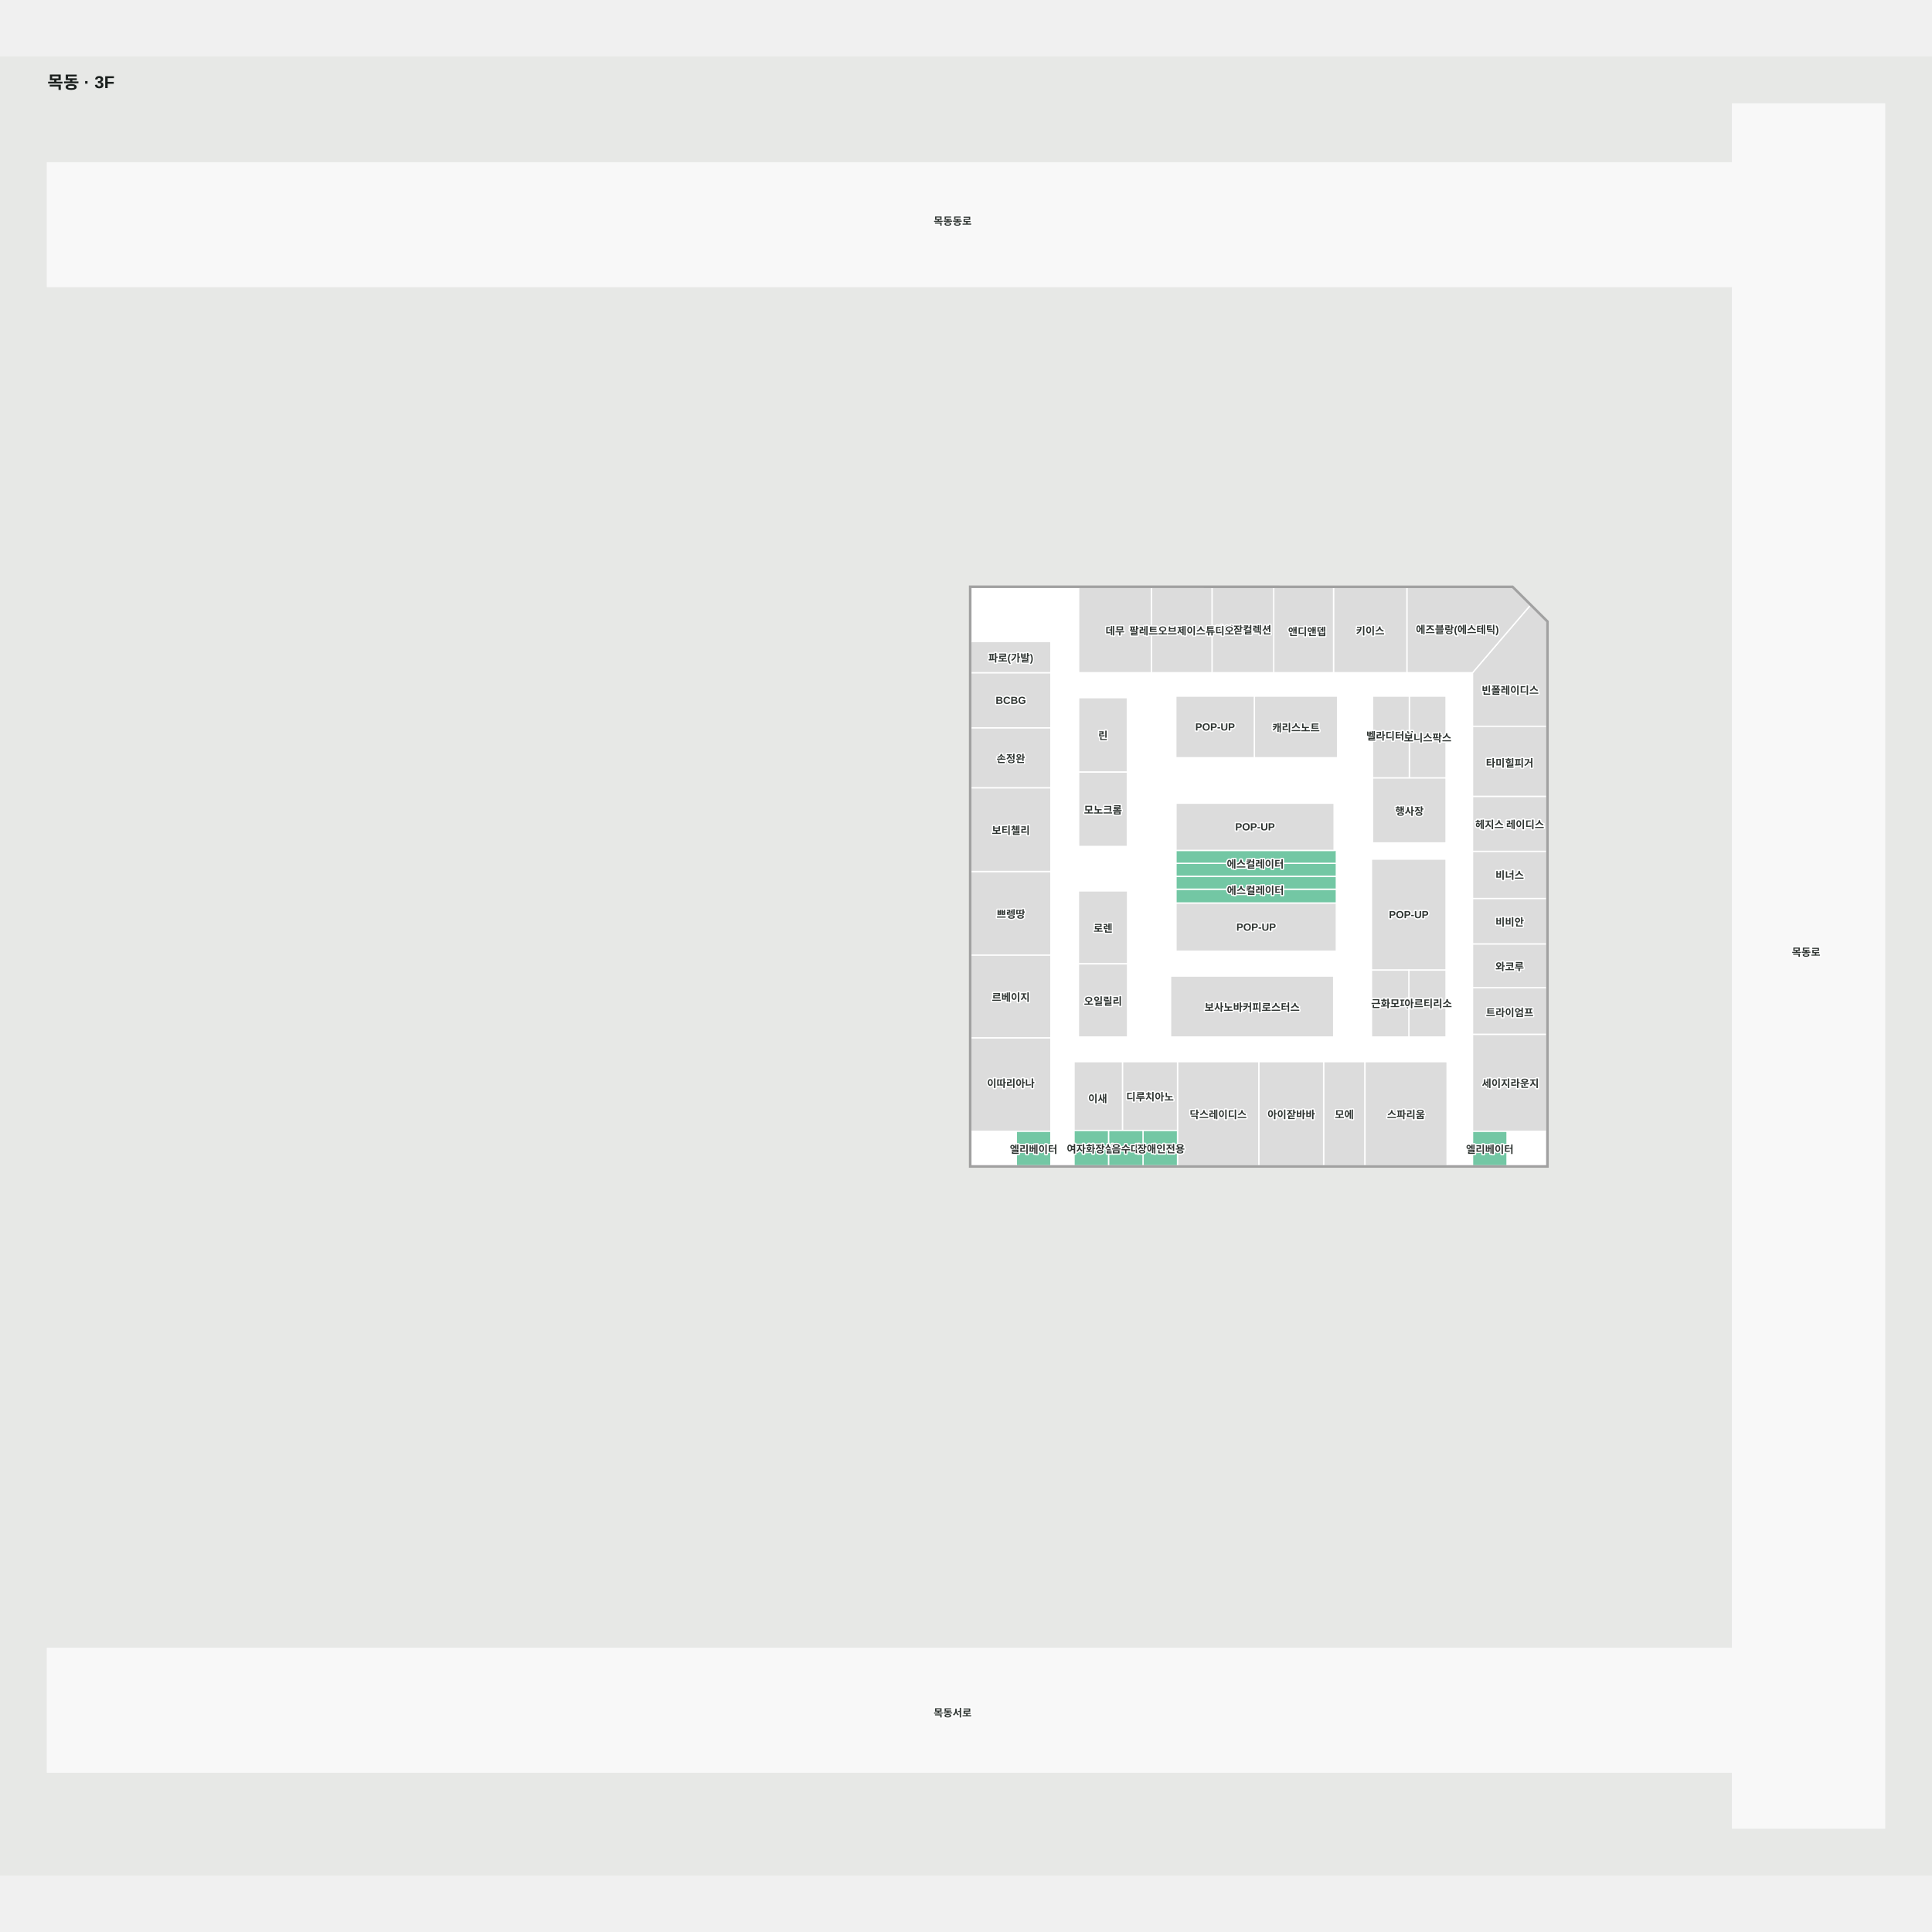
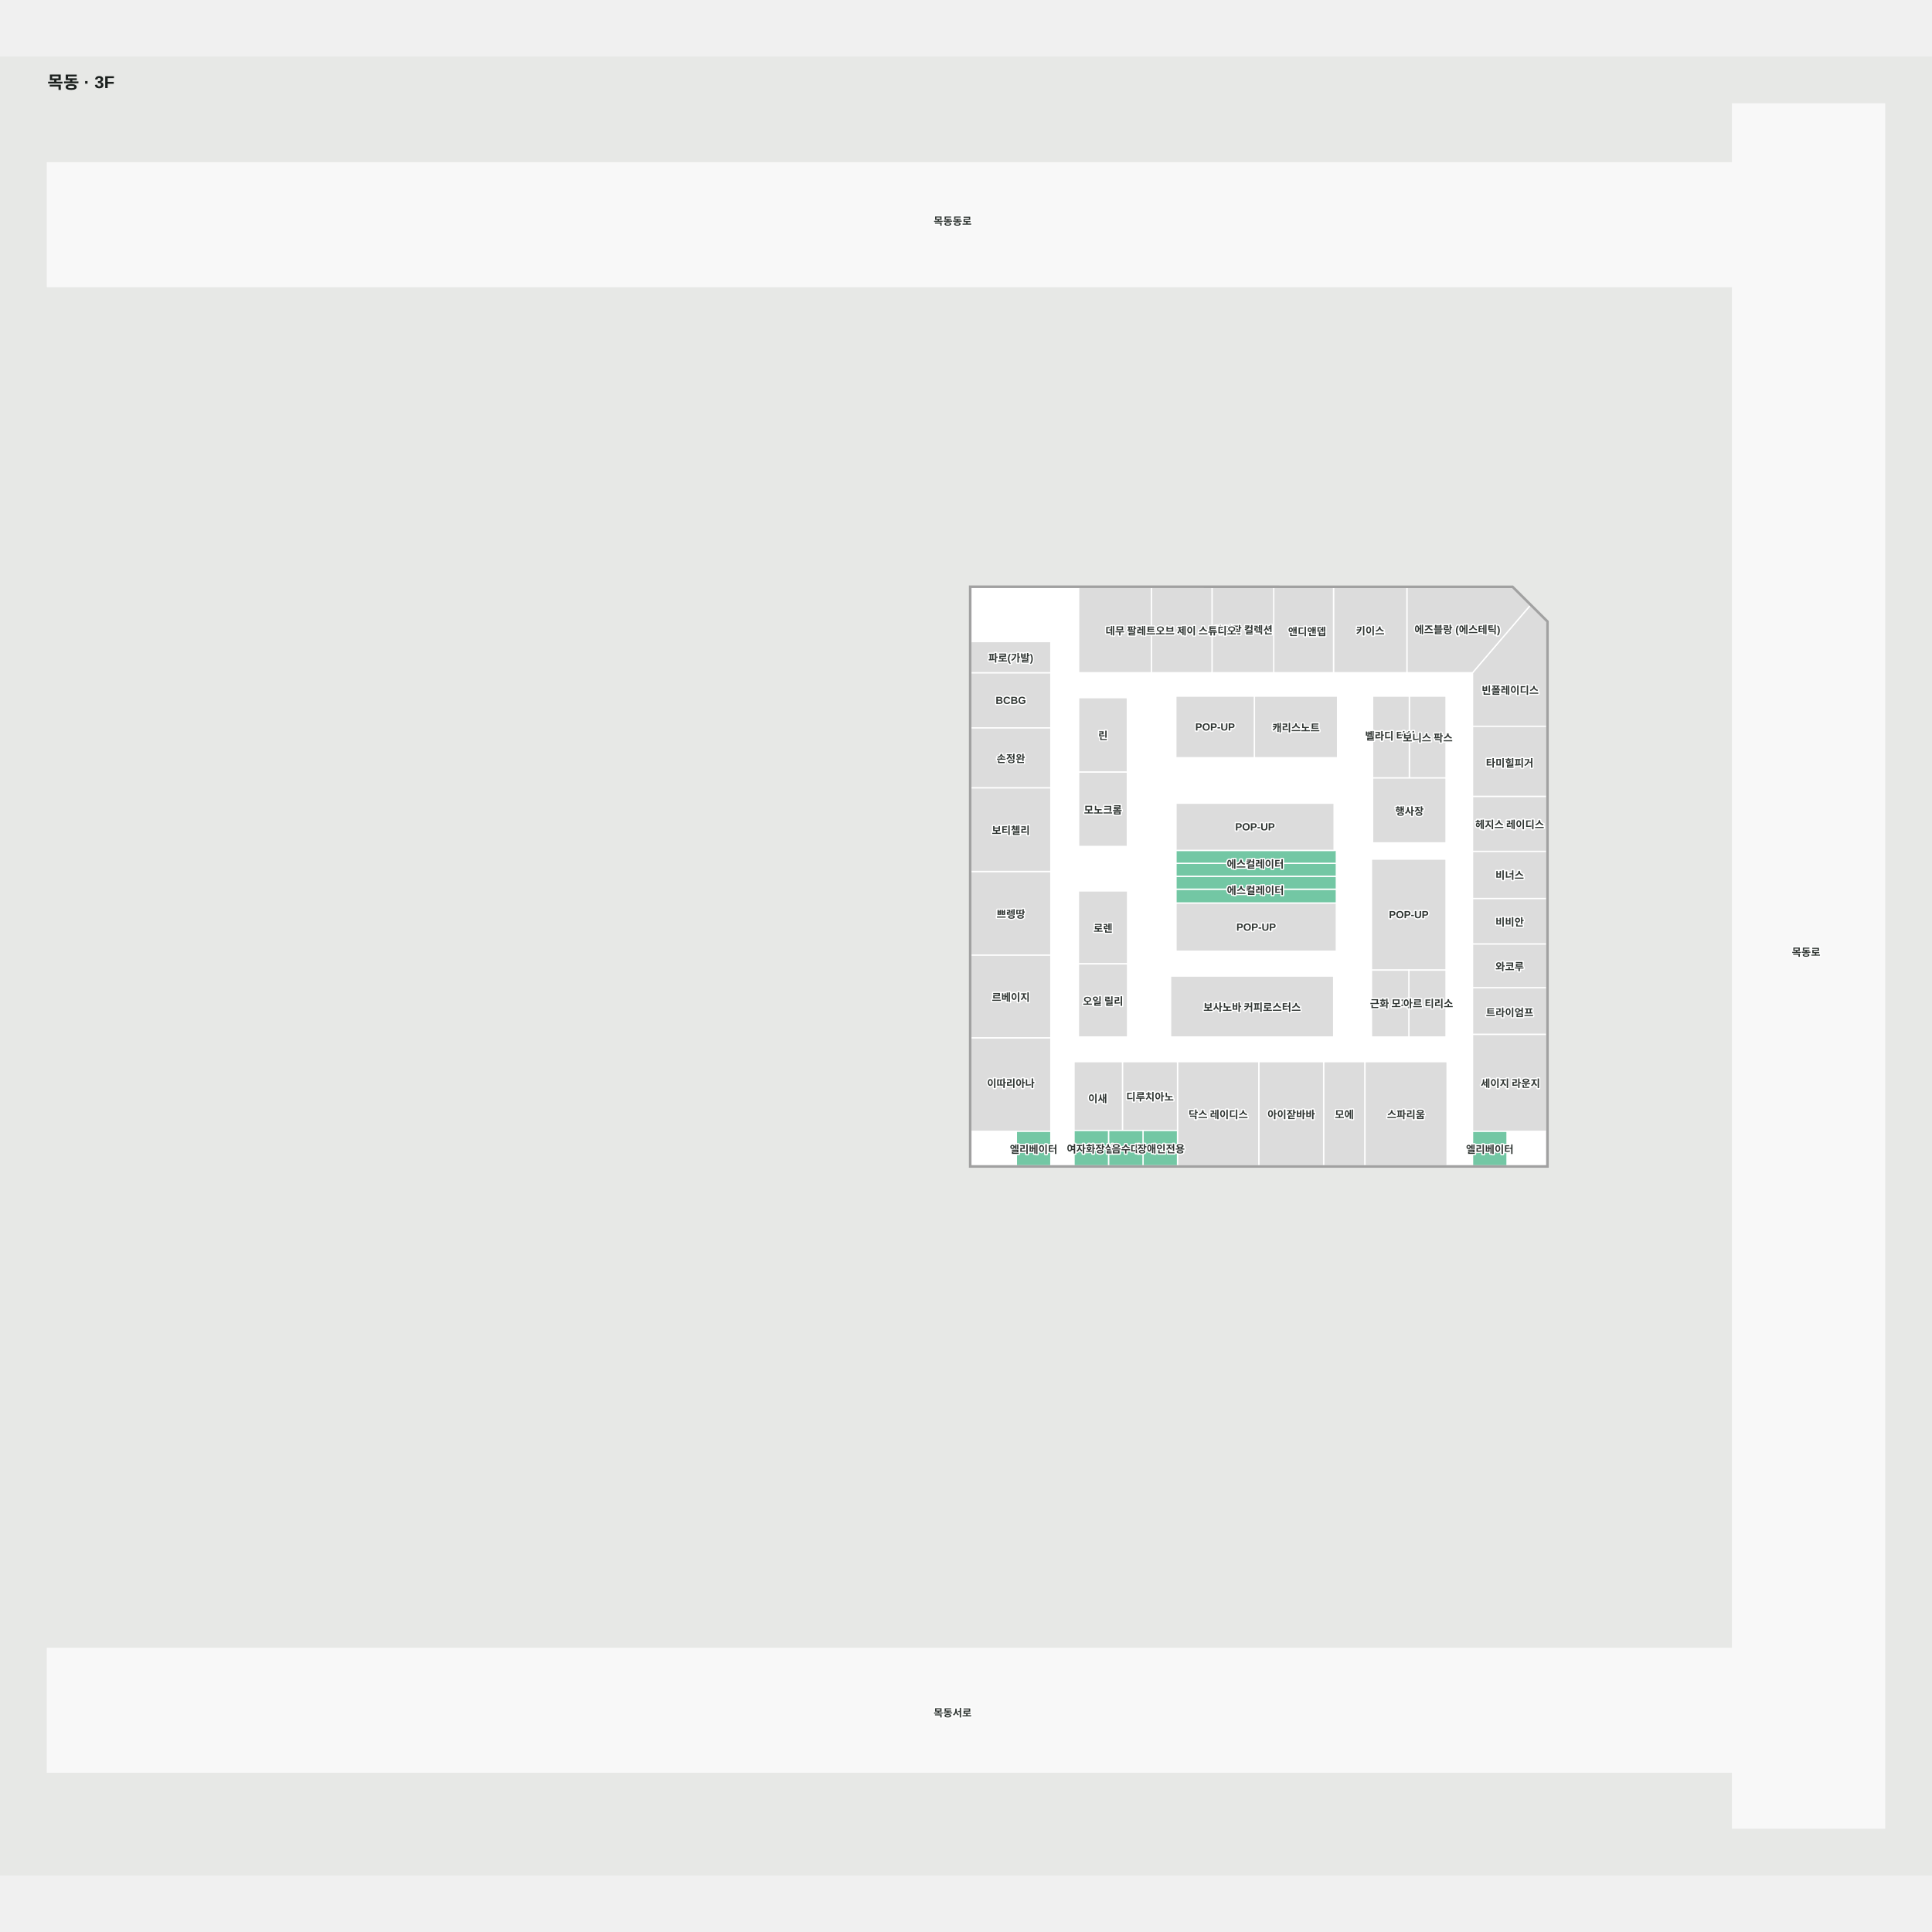
<svg xmlns="http://www.w3.org/2000/svg" viewBox="-55 -55 2241.034 2110" width="1200" height="1200" role="img" aria-labelledby="title desc">
  <rect x="-55" y="-55" width="2241.034" height="2110" fill="#e7e8e6" />
  <g>
    <polygon points="1739.24,1231.77 1071.13,1231.77 1071.13,560.84 1699.19,560.92 1739.24,600.77" fill="#ffffff" fill-opacity="1" stroke="#f1ebf2" stroke-width="1.5" />
    <polygon points="1954.65,0.00 1954.65,68.37 0.00,68.37 0.00,211.86 1954.65,211.86 1954.65,1791.53 0.00,1791.53 0.00,1935.03 1954.65,1935.03 1954.65,2000.00 2131.03,2000.00 2131.03,0.00" fill="#f8f8f8" fill-opacity="1" stroke="#f8f8f8" stroke-width="1.5" />
  </g>
  <g>
    <polygon points="1310.85,1111.00 1310.85,1190.75 1310.85,1231.77 1405.33,1231.77 1405.33,1111.00" fill="#dcdcdc" fill-opacity="1" stroke="#ffffff" stroke-width="1.5" />
    <polygon points="1247.00,1111.00 1247.00,1190.75 1310.85,1190.75 1310.85,1111.00" fill="#dcdcdc" fill-opacity="1" stroke="#ffffff" stroke-width="1.5" />
    <polygon points="1190.85,1111.00 1190.85,1190.75 1247.00,1190.75 1247.00,1111.00" fill="#dcdcdc" fill-opacity="1" stroke="#ffffff" stroke-width="1.5" />
    <polygon points="1579.75,781.87 1622.33,781.87 1622.33,686.96 1579.75,686.96" fill="#dcdcdc" fill-opacity="1" stroke="#ffffff" stroke-width="1.5" />
    <polygon points="1579.75,781.87 1537.17,781.87 1537.17,686.96 1579.75,686.96" fill="#dcdcdc" fill-opacity="1" stroke="#ffffff" stroke-width="1.5" />
    <polygon points="1622.33,781.87 1537.17,781.87 1537.17,857.19 1622.33,857.19" fill="#dcdcdc" fill-opacity="1" stroke="#ffffff" stroke-width="1.5" />
    <polygon points="1622.33,1004.73 1535.88,1004.73 1535.88,876.02 1622.33,876.02" fill="#dcdcdc" fill-opacity="1" stroke="#ffffff" stroke-width="1.5" />
    <polygon points="1579.21,1004.73 1622.33,1004.73 1622.33,1082.36 1579.21,1082.36" fill="#dcdcdc" fill-opacity="1" stroke="#ffffff" stroke-width="1.5" />
    <polygon points="1579.21,1004.73 1535.88,1004.73 1535.88,1082.36 1579.21,1082.36" fill="#dcdcdc" fill-opacity="1" stroke="#ffffff" stroke-width="1.5" />
    <polygon points="1252.93,997.51 1195.93,997.51 1195.93,912.90 1252.93,912.90" fill="#dcdcdc" fill-opacity="1" stroke="#ffffff" stroke-width="1.5" />
    <polygon points="1252.93,997.51 1195.93,997.51 1195.93,1082.36 1252.93,1082.36" fill="#dcdcdc" fill-opacity="1" stroke="#ffffff" stroke-width="1.5" />
    <polygon points="1491.99,1011.69 1302.84,1011.69 1302.84,1082.36 1491.99,1082.36" fill="#dcdcdc" fill-opacity="1" stroke="#ffffff" stroke-width="1.5" />
    <polygon points="1495.10,926.89 1309.10,926.89 1309.10,982.86 1495.10,982.86" fill="#dcdcdc" fill-opacity="1" stroke="#ffffff" stroke-width="1.5" />
    <polygon points="1496.51,686.96 1400.09,686.96 1400.09,758.40 1496.51,758.40" fill="#dcdcdc" fill-opacity="1" stroke="#ffffff" stroke-width="1.5" />
    <polygon points="1400.00,686.96 1308.92,686.96 1308.92,758.40 1400.00,758.40" fill="#dcdcdc" fill-opacity="1" stroke="#ffffff" stroke-width="1.5" />
    <polygon points="1252.67,774.91 1196.18,774.91 1196.18,861.32 1252.67,861.32" fill="#dcdcdc" fill-opacity="1" stroke="#ffffff" stroke-width="1.5" />
    <polygon points="1252.67,688.76 1196.18,688.76 1196.18,774.91 1252.67,774.91" fill="#dcdcdc" fill-opacity="1" stroke="#ffffff" stroke-width="1.5" />
    <polygon points="1163.94,890.35 1071.13,890.35 1071.13,987.43 1163.94,987.43" fill="#dcdcdc" fill-opacity="1" stroke="#ffffff" stroke-width="1.5" />
    <polygon points="1163.94,987.43 1071.13,987.43 1071.13,1083.42 1163.94,1083.42" fill="#dcdcdc" fill-opacity="1" stroke="#ffffff" stroke-width="1.5" />
    <polygon points="1163.94,793.27 1071.13,793.27 1071.13,890.35 1163.94,890.35" fill="#dcdcdc" fill-opacity="1" stroke="#ffffff" stroke-width="1.5" />
    <polygon points="1071.13,1083.42 1071.13,1191.75 1163.94,1191.75 1163.94,1083.42" fill="#dcdcdc" fill-opacity="1" stroke="#ffffff" stroke-width="1.5" />
    <polygon points="1163.94,659.80 1071.13,659.80 1071.13,723.84 1163.94,723.84" fill="#dcdcdc" fill-opacity="1" stroke="#ffffff" stroke-width="1.5" />
    <polygon points="1163.94,623.69 1071.13,623.69 1071.13,659.80 1163.94,659.80" fill="#dcdcdc" fill-opacity="1" stroke="#ffffff" stroke-width="1.5" />
    <polygon points="1480.33,1111.00 1480.33,1231.77 1528.33,1231.77 1528.33,1111.00" fill="#dcdcdc" fill-opacity="1" stroke="#ffffff" stroke-width="1.5" />
    <polygon points="1528.33,1111.00 1528.33,1231.77 1623.55,1231.77 1623.55,1111.00" fill="#dcdcdc" fill-opacity="1" stroke="#ffffff" stroke-width="1.5" />
    <polygon points="1405.33,1111.00 1405.33,1231.77 1480.33,1231.77 1480.33,1111.00" fill="#dcdcdc" fill-opacity="1" stroke="#ffffff" stroke-width="1.5" />
    <polygon points="1653.10,1079.22 1653.10,1191.75 1739.24,1191.75 1739.24,1079.22" fill="#dcdcdc" fill-opacity="1" stroke="#ffffff" stroke-width="1.5" />
    <polygon points="1739.24,600.77 1720.03,581.66 1653.10,659.80 1653.10,721.94 1739.24,721.94" fill="#dcdcdc" fill-opacity="1" stroke="#ffffff" stroke-width="1.5" />
    <polygon points="1739.24,803.17 1653.10,803.17 1653.10,867.11 1739.24,867.11" fill="#dcdcdc" fill-opacity="1" stroke="#ffffff" stroke-width="1.5" />
    <polygon points="1739.24,721.94 1653.10,721.94 1653.10,803.20 1739.24,803.20" fill="#dcdcdc" fill-opacity="1" stroke="#ffffff" stroke-width="1.5" />
    <polygon points="1699.19,560.92 1576.94,560.91 1576.94,659.80 1653.10,659.80 1720.03,581.66" fill="#dcdcdc" fill-opacity="1" stroke="#ffffff" stroke-width="1.5" />
    <polygon points="1491.84,560.90 1491.84,659.80 1576.94,659.80 1576.94,560.91" fill="#dcdcdc" fill-opacity="1" stroke="#ffffff" stroke-width="1.5" />
    <polygon points="1422.47,560.89 1422.47,659.80 1491.84,659.80 1491.84,560.90" fill="#dcdcdc" fill-opacity="1" stroke="#ffffff" stroke-width="1.5" />
    <polygon points="1350.88,560.88 1350.88,659.80 1422.47,659.80 1422.47,560.89" fill="#dcdcdc" fill-opacity="1" stroke="#ffffff" stroke-width="1.5" />
    <polygon points="1196.18,560.85 1196.18,659.80 1280.70,659.80 1280.70,560.87" fill="#dcdcdc" fill-opacity="1" stroke="#ffffff" stroke-width="1.5" />
    <polygon points="1280.70,560.87 1280.70,659.80 1350.88,659.80 1350.88,560.88" fill="#dcdcdc" fill-opacity="1" stroke="#ffffff" stroke-width="1.5" />
    <polygon points="1310.85,1190.75 1270.85,1190.75 1270.85,1231.76 1310.85,1231.76" fill="#73c7a4" fill-opacity="1" stroke="#ffffff" stroke-width="1.5" />
    <polygon points="1270.85,1190.75 1230.85,1190.75 1230.85,1231.76 1270.85,1231.76" fill="#73c7a4" fill-opacity="1" stroke="#ffffff" stroke-width="1.5" />
    <polygon points="1230.85,1190.75 1190.85,1190.75 1190.85,1231.78 1230.85,1231.78" fill="#73c7a4" fill-opacity="1" stroke="#ffffff" stroke-width="1.5" />
    <polygon points="1309.10,926.89 1495.10,926.89 1495.10,910.89 1309.10,910.89" fill="#73c7a4" fill-opacity="1" stroke="#ffffff" stroke-width="1.5" />
    <polygon points="1309.10,895.89 1309.10,910.89 1495.10,910.89 1495.10,895.89" fill="#73c7a4" fill-opacity="1" stroke="#ffffff" stroke-width="1.5" />
    <polygon points="1495.10,880.89 1309.10,880.89 1309.10,895.89 1495.10,895.89" fill="#73c7a4" fill-opacity="1" stroke="#ffffff" stroke-width="1.5" />
    <polygon points="1495.10,865.89 1309.10,865.89 1309.10,880.89 1495.10,880.89" fill="#73c7a4" fill-opacity="1" stroke="#ffffff" stroke-width="1.5" />
    <polygon points="1163.94,1191.76 1123.94,1191.76 1123.94,1231.76 1163.94,1231.76" fill="#73c7a4" fill-opacity="1" stroke="#ffffff" stroke-width="1.5" />
    <polygon points="1653.10,1191.78 1653.10,1231.78 1693.10,1231.78 1693.10,1191.78" fill="#73c7a4" fill-opacity="1" stroke="#ffffff" stroke-width="1.5" />
    <polygon points="1739.24,1025.14 1653.10,1025.14 1653.10,1079.22 1739.24,1079.22" fill="#dcdcdc" fill-opacity="1" stroke="#ffffff" stroke-width="1.5" />
    <polygon points="1739.24,867.09 1653.10,867.09 1653.10,921.78 1739.24,921.78" fill="#dcdcdc" fill-opacity="1" stroke="#ffffff" stroke-width="1.5" />
    <polygon points="1739.24,921.78 1653.10,921.78 1653.10,974.51 1739.24,974.51" fill="#dcdcdc" fill-opacity="1" stroke="#ffffff" stroke-width="1.5" />
    <polygon points="1739.24,974.51 1653.10,974.51 1653.10,1025.14 1739.24,1025.14" fill="#dcdcdc" fill-opacity="1" stroke="#ffffff" stroke-width="1.5" />
    <polygon points="1163.94,723.84 1071.13,723.84 1071.13,793.22 1163.94,793.22" fill="#dcdcdc" fill-opacity="1" stroke="#ffffff" stroke-width="1.5" />
    <polygon points="1492.51,865.89 1309.10,865.89 1309.10,811.17 1492.51,811.17" fill="#dcdcdc" fill-opacity="1" stroke="#ffffff" stroke-width="1.5" />
    <polygon points="1739.24,604.29 1739.24,1231.77 1071.13,1231.77 1071.13,560.84 1699.19,560.92 1739.24,600.77 1739.24,604.29 1740.74,604.29 1740.74,600.12 1699.79,559.42 1069.63,559.34 1069.63,1233.27 1740.74,1233.27 1740.74,604.29" fill="#a1a1a1" fill-opacity="1" stroke="#a1a1a1" stroke-width="1.5" />
  </g>
  <g font-family="Arial, 'Noto Sans KR', sans-serif" font-size="12" font-weight="600" fill="#303633" stroke="#fff" stroke-width="3" paint-order="stroke" stroke-linejoin="round">
    <text x="1117.537" y="1135.222" text-anchor="middle" dominant-baseline="central">이따리아나</text>
    <text x="1117.537" y="938.888" text-anchor="middle" dominant-baseline="central">쁘렝땅</text>
    <text x="1117.537" y="1035.425" text-anchor="middle" dominant-baseline="central">르베이지</text>
    <text x="1117.537" y="641.745" text-anchor="middle" dominant-baseline="central">파로(가발)</text>
    <text x="1278.925" y="1150.873" text-anchor="middle" dominant-baseline="central">디루치아노</text>
-     <text x="1358.092" y="1171.384" text-anchor="middle" dominant-baseline="central">닥스
- 레이디스</text>
+     <text x="1358.092" y="1171.384" text-anchor="middle" dominant-baseline="central">닥스 레이디스</text>
    <text x="1442.833" y="1171.384" text-anchor="middle" dominant-baseline="central">아이잗바바</text>
    <text x="1504.333" y="1171.384" text-anchor="middle" dominant-baseline="central">모에</text>
    <text x="1117.537" y="758.53" text-anchor="middle" dominant-baseline="central">손정완</text>
-     <text x="1224.429" y="1039.935" text-anchor="middle" dominant-baseline="central">오일
- 릴리</text>
+     <text x="1224.429" y="1039.935" text-anchor="middle" dominant-baseline="central">오일 릴리</text>
    <text x="1224.429" y="955.205" text-anchor="middle" dominant-baseline="central">로렌</text>
    <text x="1224.425" y="818.114" text-anchor="middle" dominant-baseline="central">모노크롬</text>
    <text x="1224.425" y="731.836" text-anchor="middle" dominant-baseline="central">린</text>
    <text x="1238.44" y="610.329" text-anchor="middle" dominant-baseline="central">데무</text>
-     <text x="1386.674" y="609.272" text-anchor="middle" dominant-baseline="central">아이잗
- 컬렉션</text>
-     <text x="1635.498" y="608.936" text-anchor="middle" dominant-baseline="central">에즈블랑
- (에스테틱)</text>
+     <text x="1386.674" y="609.272" text-anchor="middle" dominant-baseline="central">아이잗 컬렉션</text>
+     <text x="1635.498" y="608.936" text-anchor="middle" dominant-baseline="central">에즈블랑 (에스테틱)</text>
    <text x="1696.737" y="679.245" text-anchor="middle" dominant-baseline="central">빈폴레이디스</text>
    <text x="1696.169" y="763.678" text-anchor="middle" dominant-baseline="central">타미힐피거</text>
    <text x="1696.169" y="948.146" text-anchor="middle" dominant-baseline="central">비비안</text>
    <text x="1696.169" y="893.838" text-anchor="middle" dominant-baseline="central">비너스</text>
    <text x="1696.169" y="999.812" text-anchor="middle" dominant-baseline="central">와코루</text>
-     <text x="1697.036" y="1135.26" text-anchor="middle" dominant-baseline="central">세이지
- 라운지</text>
+     <text x="1697.036" y="1135.26" text-anchor="middle" dominant-baseline="central">세이지 라운지</text>
    <text x="1696.169" y="1053.054" text-anchor="middle" dominant-baseline="central">트라이엄프</text>
    <text x="1117.537" y="691.823" text-anchor="middle" dominant-baseline="central">BCBG</text>
    <text x="1579.931" y="819.533" text-anchor="middle" dominant-baseline="central">행사장</text>
-     <text x="1557.426" y="732.249" text-anchor="middle" dominant-baseline="central">벨라디
- 터치</text>
+     <text x="1557.426" y="732.249" text-anchor="middle" dominant-baseline="central">벨라디 터치</text>
    <text x="1218.294" y="1152.927" text-anchor="middle" dominant-baseline="central">이새</text>
    <text x="1534.389" y="610.35" text-anchor="middle" dominant-baseline="central">키이스</text>
    <text x="1050" y="135" text-anchor="middle" dominant-baseline="central">목동동로</text>
    <text x="2040" y="983" text-anchor="middle" dominant-baseline="central">목동로</text>
    <text x="1050" y="1865.357" text-anchor="middle" dominant-baseline="central">목동서로</text>
    <text x="1575.943" y="1171.384" text-anchor="middle" dominant-baseline="central">스파리움</text>
    <text x="1461.184" y="611.198" text-anchor="middle" dominant-baseline="central">앤디앤뎁</text>
    <text x="1117.537" y="841.807" text-anchor="middle" dominant-baseline="central">보티첼리</text>
-     <text x="1315.789" y="610.335" text-anchor="middle" dominant-baseline="central">팔레트오브
- 제이
- 스튜디오</text>
+     <text x="1315.789" y="610.335" text-anchor="middle" dominant-baseline="central">팔레트오브 제이 스튜디오</text>
    <text x="1143.943" y="1211.762" text-anchor="middle" dominant-baseline="central">엘리베이터</text>
    <text x="1209.95" y="1211.262" text-anchor="middle" dominant-baseline="central">여자화장실</text>
    <text x="1250.85" y="1211.254" text-anchor="middle" dominant-baseline="central">음수대</text>
    <text x="1291.75" y="1211.254" text-anchor="middle" dominant-baseline="central">장애인전용</text>
    <text x="1401.109" y="880.853" text-anchor="middle" dominant-baseline="central">에스컬레이터</text>
    <text x="1401.219" y="911.361" text-anchor="middle" dominant-baseline="central">에스컬레이터</text>
    <text x="1673.097" y="1211.78" text-anchor="middle" dominant-baseline="central">엘리베이터</text>
    <text x="1696.169" y="835.052" text-anchor="middle" dominant-baseline="central">헤지스 레이디스</text>
    <text x="1402.103" y="954.878" text-anchor="middle" dominant-baseline="central">POP-UP</text>
    <text x="1448.299" y="722.68" text-anchor="middle" dominant-baseline="central">캐리스노트</text>
    <text x="1579.107" y="940.374" text-anchor="middle" dominant-baseline="central">POP-UP</text>
    <text x="1400.805" y="838.531" text-anchor="middle" dominant-baseline="central">POP-UP</text>
    <text x="1354.458" y="722.68" text-anchor="middle" dominant-baseline="central">POP-UP</text>
-     <text x="1601.043" y="734.415" text-anchor="middle" dominant-baseline="central">보니스
- 팍스</text>
-     <text x="1557.548" y="1042.704" text-anchor="middle" dominant-baseline="central">근화
- 모피</text>
-     <text x="1601.616" y="1042.704" text-anchor="middle" dominant-baseline="central">아르
- 티리소</text>
-     <text x="1397.415" y="1047.028" text-anchor="middle" dominant-baseline="central">보사노바
- 커피로스터스</text>
+     <text x="1601.043" y="734.415" text-anchor="middle" dominant-baseline="central">보니스 팍스</text>
+     <text x="1557.548" y="1042.704" text-anchor="middle" dominant-baseline="central">근화 모피</text>
+     <text x="1601.616" y="1042.704" text-anchor="middle" dominant-baseline="central">아르 티리소</text>
+     <text x="1397.415" y="1047.028" text-anchor="middle" dominant-baseline="central">보사노바 커피로스터스</text>
  </g>
-   <style>.managed-brand { fill:#9a5300; font-size:15px; font-weight:800; stroke:#fff7df; stroke-width:5; }</style>
  <text x="0" y="-18" font-family="Arial, 'Noto Sans KR', sans-serif" font-size="20" font-weight="700" fill="#1a1f1d">목동 · 3F</text>
</svg>
